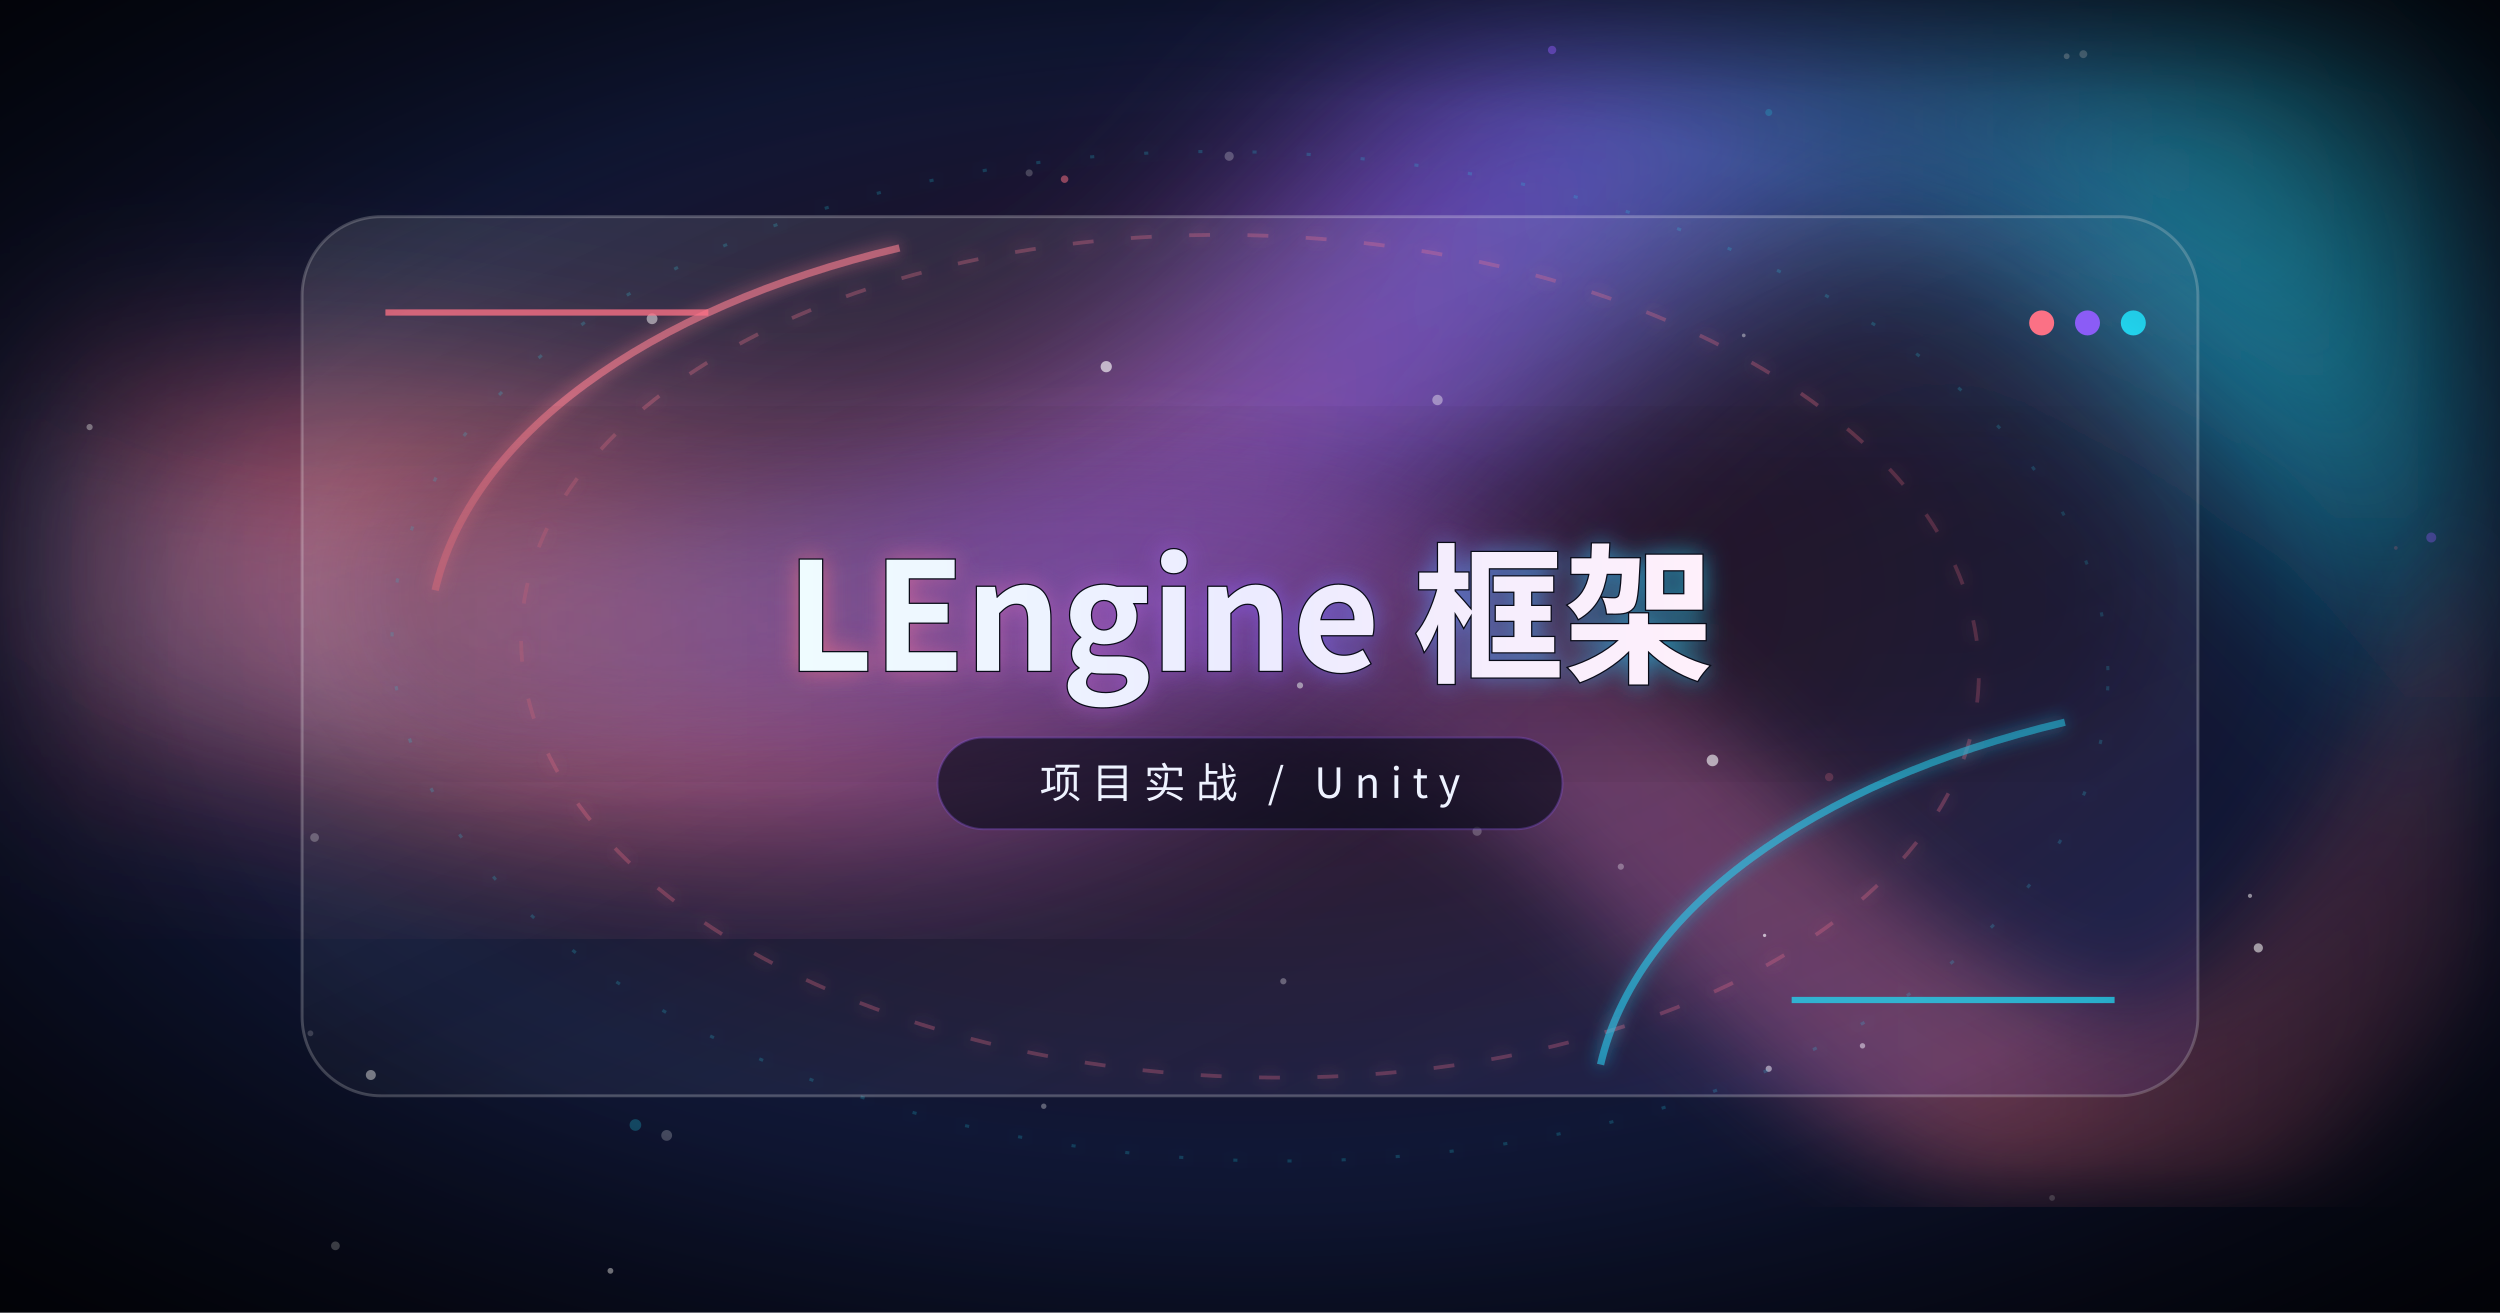
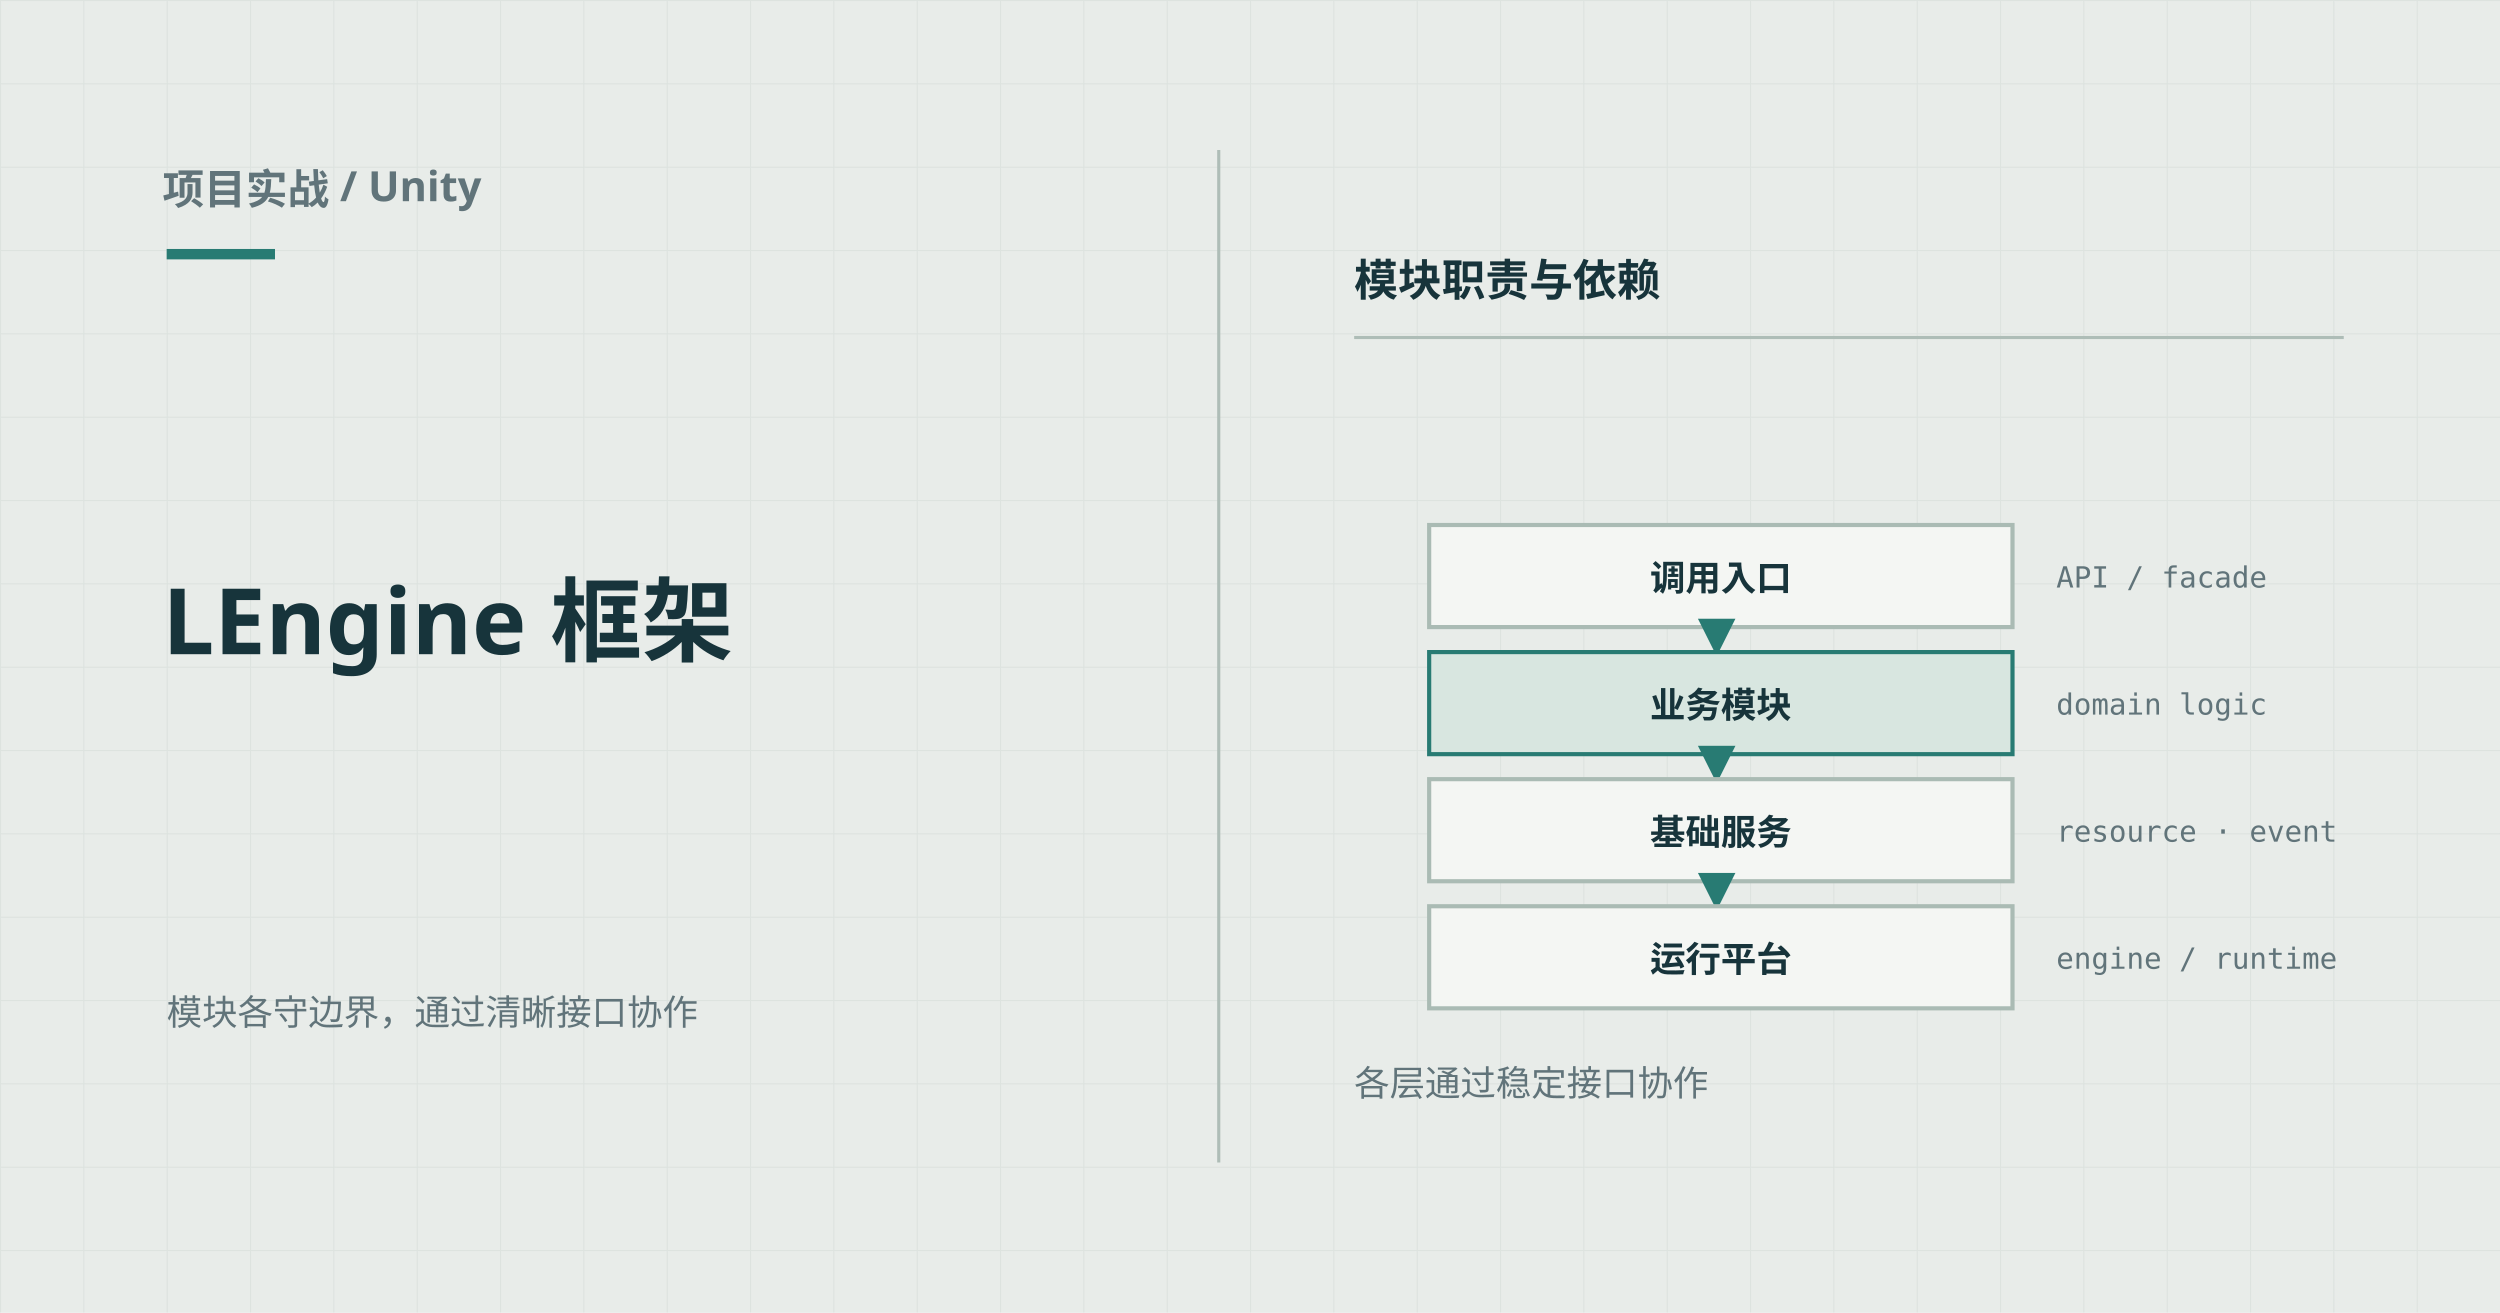
- <svg xmlns="http://www.w3.org/2000/svg" width="1200" height="630" viewBox="0 0 1200 630">
+ <svg xmlns="http://www.w3.org/2000/svg" width="1200" height="630" viewBox="0 0 1200 630" role="img" aria-labelledby="coverTitle coverDesc">
  <defs>
-     <radialGradient id="bg" cx="50%" cy="45%" r="82%">
-       <stop stop-color="#2d0c1c" />
-       <stop offset=".52" stop-color="#101735" />
-       <stop offset="1" stop-color="#02030a" />
-     </radialGradient>
-     <linearGradient id="auroraA" x1="0" y1="0" x2="1" y2="0">
-       <stop stop-color="#fb7185" stop-opacity="0" />
-       <stop offset=".25" stop-color="#fb7185" stop-opacity=".82" />
-       <stop offset=".56" stop-color="#8b5cf6" stop-opacity=".70" />
-       <stop offset=".82" stop-color="#22d3ee" stop-opacity=".72" />
-       <stop offset="1" stop-color="#22d3ee" stop-opacity="0" />
-     </linearGradient>
-     <linearGradient id="auroraB" x1="0" y1="0" x2="1" y2="0">
-       <stop stop-color="#22d3ee" stop-opacity="0" />
-       <stop offset=".42" stop-color="#8b5cf6" stop-opacity=".56" />
-       <stop offset=".75" stop-color="#fb7185" stop-opacity=".58" />
-       <stop offset="1" stop-color="#fb7185" stop-opacity="0" />
-     </linearGradient>
-     <linearGradient id="neonGradient" x1="0" y1="0" x2="1" y2="0">
-       <stop stop-color="#fb7185" />
-       <stop offset=".5" stop-color="#8b5cf6" />
-       <stop offset="1" stop-color="#22d3ee" />
-     </linearGradient>
-     <linearGradient id="titleGradient" x1="0" y1="0" x2="1" y2="0">
-       <stop stop-color="#effcff" />
-       <stop offset=".5" stop-color="#ecebff" />
-       <stop offset="1" stop-color="#fff0fb" />
-     </linearGradient>
-     <linearGradient id="prismGradient" x1="0" y1="0" x2="1" y2="1">
-       <stop stop-color="#fb7185" stop-opacity=".48" />
-       <stop offset=".5" stop-color="#8b5cf6" stop-opacity=".10" />
-       <stop offset="1" stop-color="#22d3ee" stop-opacity=".44" />
-     </linearGradient>
-     <linearGradient id="glassGradient" x1="0" y1="0" x2="1" y2="1">
-       <stop stop-color="#fff" stop-opacity=".13" />
-       <stop offset=".48" stop-color="#fff" stop-opacity=".035" />
-       <stop offset="1" stop-color="#8b5cf6" stop-opacity=".12" />
-     </linearGradient>
-     <filter id="blur48">
-       <feGaussianBlur stdDeviation="48" />
-     </filter>
-     <filter id="blur22">
-       <feGaussianBlur stdDeviation="22" />
-     </filter>
-     <filter id="lineGlow">
-       <feGaussianBlur stdDeviation="4" result="b" />
-       <feMerge>
-         <feMergeNode in="b" />
-         <feMergeNode in="SourceGraphic" />
-       </feMerge>
-     </filter>
-     <filter id="softGlow">
-       <feGaussianBlur stdDeviation="3" result="b" />
-       <feMerge>
-         <feMergeNode in="b" />
-         <feMergeNode in="SourceGraphic" />
-       </feMerge>
-     </filter>
-     <filter id="titleGlow" x="-30%" y="-50%" width="160%" height="200%">
-       <feGaussianBlur stdDeviation="6" />
-     </filter>
-     <radialGradient id="vignette" cx="50%" cy="50%" r="73%">
-       <stop offset=".58" stop-color="#000" stop-opacity="0" />
-       <stop offset="1" stop-color="#000" stop-opacity=".70" />
-     </radialGradient>
+     <pattern id="grid" width="40" height="40" patternUnits="userSpaceOnUse">
+       <path d="M40 0H0V40" fill="none" stroke="#AEBDB7" stroke-width="1" opacity=".20" />
+     </pattern>
+     <marker id="tealArrow" markerWidth="9" markerHeight="9" refX="7" refY="4.5" orient="auto">
+       <path d="M0 0L9 4.5L0 9Z" fill="#287B73" />
+     </marker>
+     <marker id="orangeArrow" markerWidth="9" markerHeight="9" refX="7" refY="4.5" orient="auto">
+       <path d="M0 0L9 4.5L0 9Z" fill="#C47743" />
+     </marker>
  </defs>
-   <rect width="1200" height="630" fill="url(#bg)" />
-   <path d="M-160 392 C100 70 360 520 660 171 S1060 90 1360 410" fill="none" stroke="url(#auroraA)" stroke-width="172" filter="url(#blur48)" opacity=".94" />
-   <path d="M-100 169 C220 500 500 90 800 397 S1110 465 1320 140" fill="none" stroke="url(#auroraB)" stroke-width="105" filter="url(#blur22)" opacity=".64" />
-   <circle cx="878" cy="373" r="2.0" fill="#fb7185" opacity="0.23" />
-   <circle cx="149" cy="496" r="1.4" fill="#ffffff" opacity="0.19" />
-   <circle cx="531" cy="176" r="2.7" fill="#ffffff" opacity="0.63" />
-   <circle cx="320" cy="545" r="2.6" fill="#ffffff" opacity="0.23" />
-   <circle cx="590" cy="75" r="2.2" fill="#ffffff" opacity="0.24" />
-   <circle cx="849" cy="54" r="1.7" fill="#22d3ee" opacity="0.26" />
-   <circle cx="313" cy="153" r="2.6" fill="#ffffff" opacity="0.49" />
-   <circle cx="894" cy="502" r="1.3" fill="#ffffff" opacity="0.50" />
-   <circle cx="1084" cy="455" r="2.2" fill="#ffffff" opacity="0.60" />
-   <circle cx="992" cy="27" r="1.4" fill="#ffffff" opacity="0.32" />
-   <circle cx="745" cy="24" r="2.0" fill="#8b5cf6" opacity="0.59" />
-   <circle cx="1080" cy="430" r="1.0" fill="#ffffff" opacity="0.51" />
-   <circle cx="709" cy="399" r="2.2" fill="#ffffff" opacity="0.23" />
-   <circle cx="624" cy="329" r="1.5" fill="#ffffff" opacity="0.63" />
-   <circle cx="1000" cy="26" r="1.9" fill="#ffffff" opacity="0.30" />
-   <circle cx="1150" cy="263" r="0.9" fill="#fb7185" opacity="0.22" />
-   <circle cx="822" cy="365" r="2.8" fill="#ffffff" opacity="0.66" />
-   <circle cx="985" cy="575" r="1.4" fill="#ffffff" opacity="0.21" />
-   <circle cx="178" cy="516" r="2.4" fill="#ffffff" opacity="0.48" />
-   <circle cx="43" cy="205" r="1.5" fill="#ffffff" opacity="0.43" />
-   <circle cx="305" cy="540" r="2.8" fill="#22d3ee" opacity="0.27" />
-   <circle cx="616" cy="471" r="1.5" fill="#ffffff" opacity="0.31" />
-   <circle cx="778" cy="416" r="1.5" fill="#ffffff" opacity="0.32" />
-   <circle cx="837" cy="161" r="0.9" fill="#ffffff" opacity="0.39" />
-   <circle cx="151" cy="402" r="2.1" fill="#ffffff" opacity="0.25" />
-   <circle cx="1167" cy="258" r="2.4" fill="#8b5cf6" opacity="0.44" />
-   <circle cx="501" cy="531" r="1.3" fill="#ffffff" opacity="0.32" />
-   <circle cx="494" cy="83" r="1.7" fill="#ffffff" opacity="0.20" />
-   <circle cx="690" cy="192" r="2.5" fill="#ffffff" opacity="0.39" />
-   <circle cx="849" cy="513" r="1.5" fill="#ffffff" opacity="0.51" />
-   <circle cx="511" cy="86" r="1.8" fill="#fb7185" opacity="0.51" />
-   <circle cx="847" cy="449" r="0.8" fill="#ffffff" opacity="0.66" />
-   <circle cx="293" cy="610" r="1.4" fill="#ffffff" opacity="0.55" />
-   <circle cx="161" cy="598" r="2.1" fill="#ffffff" opacity="0.33" />
-   <g transform="translate(600 315) rotate(2)" fill="none" filter="url(#lineGlow)">
-     <ellipse rx="350" ry="202" stroke="#fb7185" stroke-opacity=".28" stroke-width="1.8" stroke-dasharray="10 18" />
-     <ellipse rx="412" ry="242" stroke="#22d3ee" stroke-opacity=".20" stroke-width="1.5" stroke-dasharray="2 24" />
-     <path d="M-392 -18 A395 218 0 0 1 -175 -190" stroke="#fb7185" stroke-width="3.5" opacity=".58" />
-     <path d="M175 190 A395 218 0 0 1 392 18" stroke="#22d3ee" stroke-width="3.5" opacity=".58" />
-   </g>
-   <g>
-     <rect x="145" y="104" width="910" height="422" rx="38" fill="url(#glassGradient)" stroke="#ffffff" stroke-opacity=".24" stroke-width="1.4" />
-     <path d="M185 150 H340" stroke="#fb7185" stroke-width="3" opacity=".78" />
-     <path d="M860 480 H1015" stroke="#22d3ee" stroke-width="3" opacity=".78" />
-     <circle cx="980" cy="155" r="6" fill="#fb7185" />
-     <circle cx="1002" cy="155" r="6" fill="#8b5cf6" />
-     <circle cx="1024" cy="155" r="6" fill="#22d3ee" />
-   </g>
-   <rect x="170" y="210" width="860" height="150" rx="75" fill="#02040c" opacity=".18" filter="url(#blur22)" />
-   <text x="600" y="322" font-family="'PingFang SC','Microsoft YaHei','Noto Sans CJK SC',sans-serif" font-size="72" font-weight="900" fill="url(#neonGradient)" opacity=".72" text-anchor="middle" filter="url(#titleGlow)">LEngine 框架</text>
-   <text x="600" y="322" font-family="'PingFang SC','Microsoft YaHei','Noto Sans CJK SC',sans-serif" font-size="72" font-weight="900" fill="url(#titleGradient)" stroke="#090b18" stroke-width="1.2" paint-order="stroke" text-anchor="middle">LEngine 框架</text>
-   <rect x="450" y="354" width="300" height="44" rx="22" fill="#070a18" opacity=".64" stroke="#8b5cf6" stroke-opacity=".42" />
-   <text x="600" y="383" font-family="'PingFang SC','Microsoft YaHei','Noto Sans CJK SC',sans-serif" font-size="20" fill="#eef2ff" text-anchor="middle" letter-spacing="5">项目实战 / Unity</text>
-   <rect width="1200" height="630" fill="url(#vignette)" pointer-events="none" />
+   <rect width="1200" height="630" fill="#E8ECE9" />
+   <rect width="1200" height="630" fill="url(#grid)" />
+   <path d="M585 72V558" stroke="#AEBDB7" stroke-width="1.5" />
+   <text x="78" y="98" fill="#61747A" font-family="'Microsoft YaHei','Noto Sans SC',sans-serif" font-size="20" font-weight="600" text-anchor="start">项目实战 / Unity</text>
+   <path d="M80 122H132" stroke="#287B73" stroke-width="5" />
+   <text x="78" y="314.0" fill="#17343B" font-family="'Microsoft YaHei','Noto Sans SC',sans-serif" font-size="44" font-weight="700" text-anchor="start">LEngine 框架</text>
+   <text x="80" y="492" fill="#61747A" font-family="'Microsoft YaHei','Noto Sans SC',sans-serif" font-size="17" font-weight="500" text-anchor="start">模块各守边界，通过清晰接口协作</text>
+   <text x="650" y="142" fill="#17343B" font-family="'Microsoft YaHei','Noto Sans SC',sans-serif" font-size="21" font-weight="650" text-anchor="start">模块职责与依赖</text>
+   <path d="M650 162L1125 162" fill="none" stroke="#AEBDB7" stroke-width="1.5" />
+   <rect x="686" y="252" width="280" height="49" fill="#F4F6F3" stroke="#AABBB4" stroke-width="2" />
+   <text x="826.0" y="283.5" fill="#17343B" font-family="'Microsoft YaHei','Noto Sans SC',sans-serif" font-size="17" font-weight="650" text-anchor="middle">调用入口</text>
+   <text x="987" y="282" fill="#61747A" font-family="Consolas,'Microsoft YaHei',monospace" font-size="14" font-weight="500" text-anchor="start">API / facade</text>
+   <path d="M824 302L824 311" fill="none" stroke="#287B73" stroke-width="2" marker-end="url(#tealArrow)" />
+   <rect x="686" y="313" width="280" height="49" fill="#D8E6E0" stroke="#287B73" stroke-width="2" />
+   <text x="826.0" y="344.5" fill="#17343B" font-family="'Microsoft YaHei','Noto Sans SC',sans-serif" font-size="17" font-weight="650" text-anchor="middle">业务模块</text>
+   <text x="987" y="343" fill="#61747A" font-family="Consolas,'Microsoft YaHei',monospace" font-size="14" font-weight="500" text-anchor="start">domain logic</text>
+   <path d="M824 363L824 372" fill="none" stroke="#287B73" stroke-width="2" marker-end="url(#tealArrow)" />
+   <rect x="686" y="374" width="280" height="49" fill="#F4F6F3" stroke="#AABBB4" stroke-width="2" />
+   <text x="826.0" y="405.5" fill="#17343B" font-family="'Microsoft YaHei','Noto Sans SC',sans-serif" font-size="17" font-weight="650" text-anchor="middle">基础服务</text>
+   <text x="987" y="404" fill="#61747A" font-family="Consolas,'Microsoft YaHei',monospace" font-size="14" font-weight="500" text-anchor="start">resource · event</text>
+   <path d="M824 424L824 433" fill="none" stroke="#287B73" stroke-width="2" marker-end="url(#tealArrow)" />
+   <rect x="686" y="435" width="280" height="49" fill="#F4F6F3" stroke="#AABBB4" stroke-width="2" />
+   <text x="826.0" y="466.5" fill="#17343B" font-family="'Microsoft YaHei','Noto Sans SC',sans-serif" font-size="17" font-weight="650" text-anchor="middle">运行平台</text>
+   <text x="987" y="465" fill="#61747A" font-family="Consolas,'Microsoft YaHei',monospace" font-size="14" font-weight="500" text-anchor="start">engine / runtime</text>
+   <text x="650" y="526" fill="#61747A" font-family="'Microsoft YaHei','Noto Sans SC',sans-serif" font-size="17" font-weight="500" text-anchor="start">各层通过稳定接口协作</text>
</svg>
